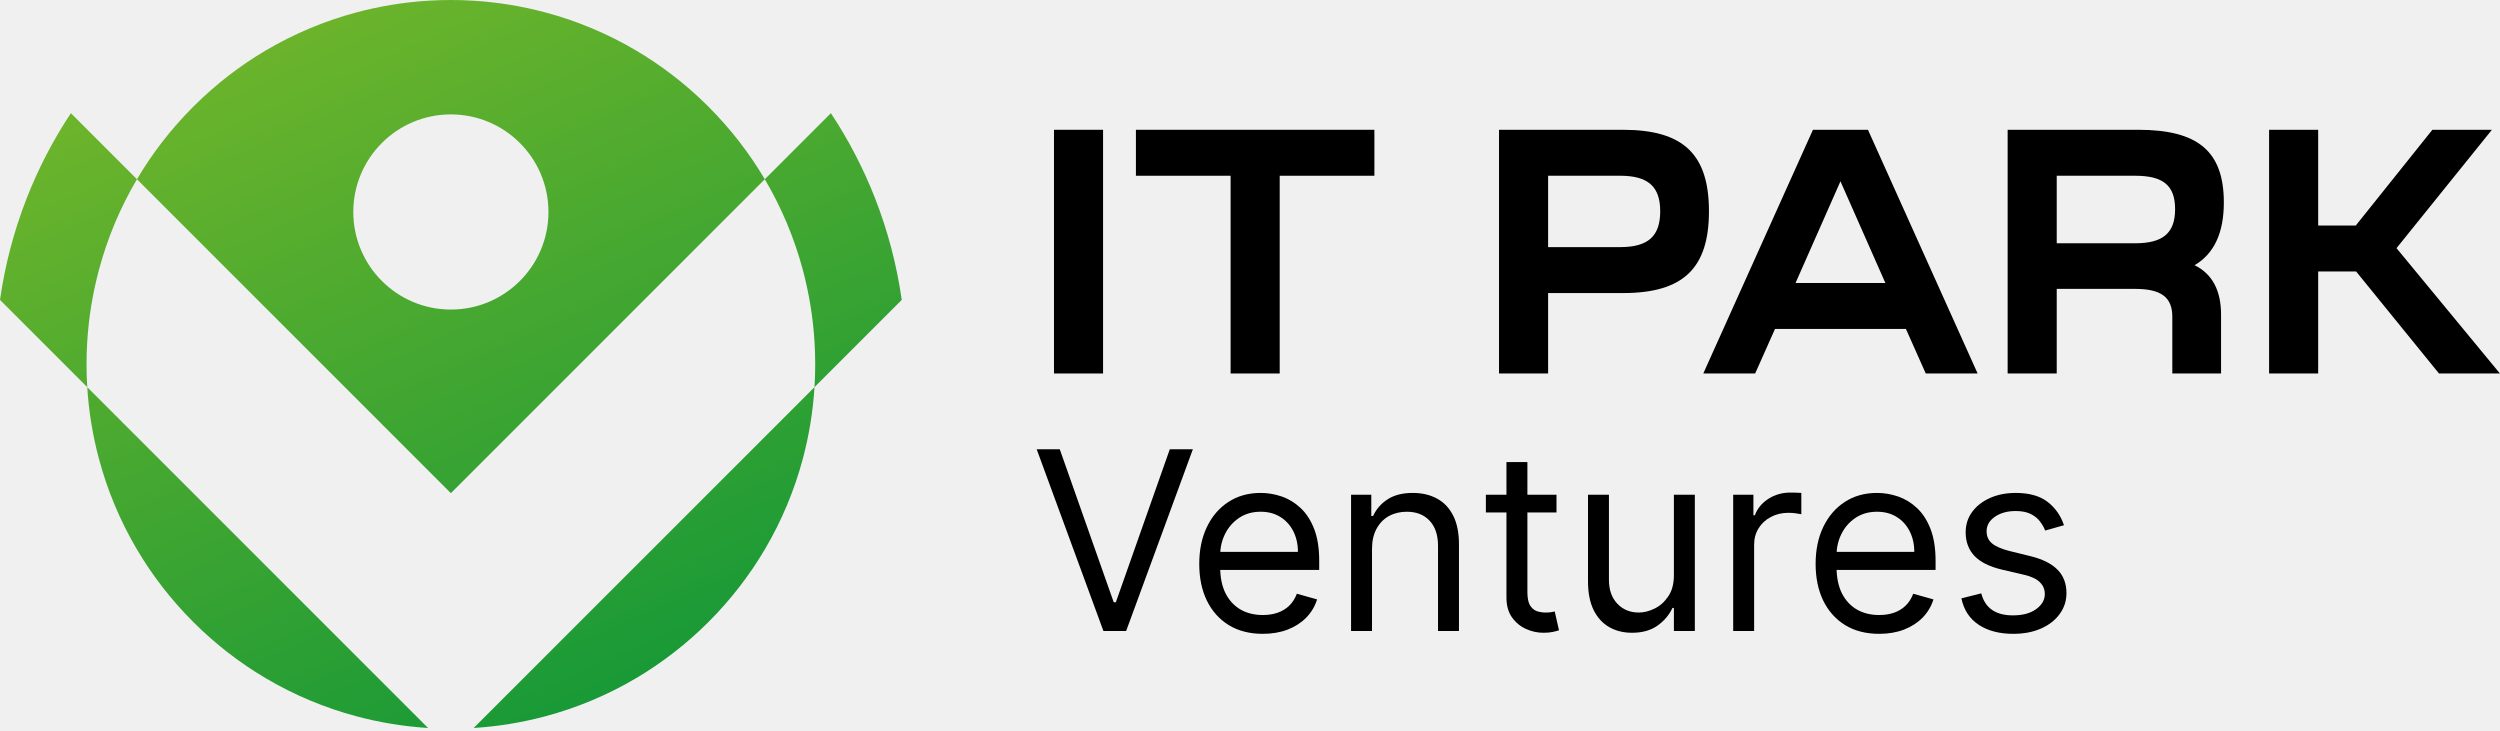
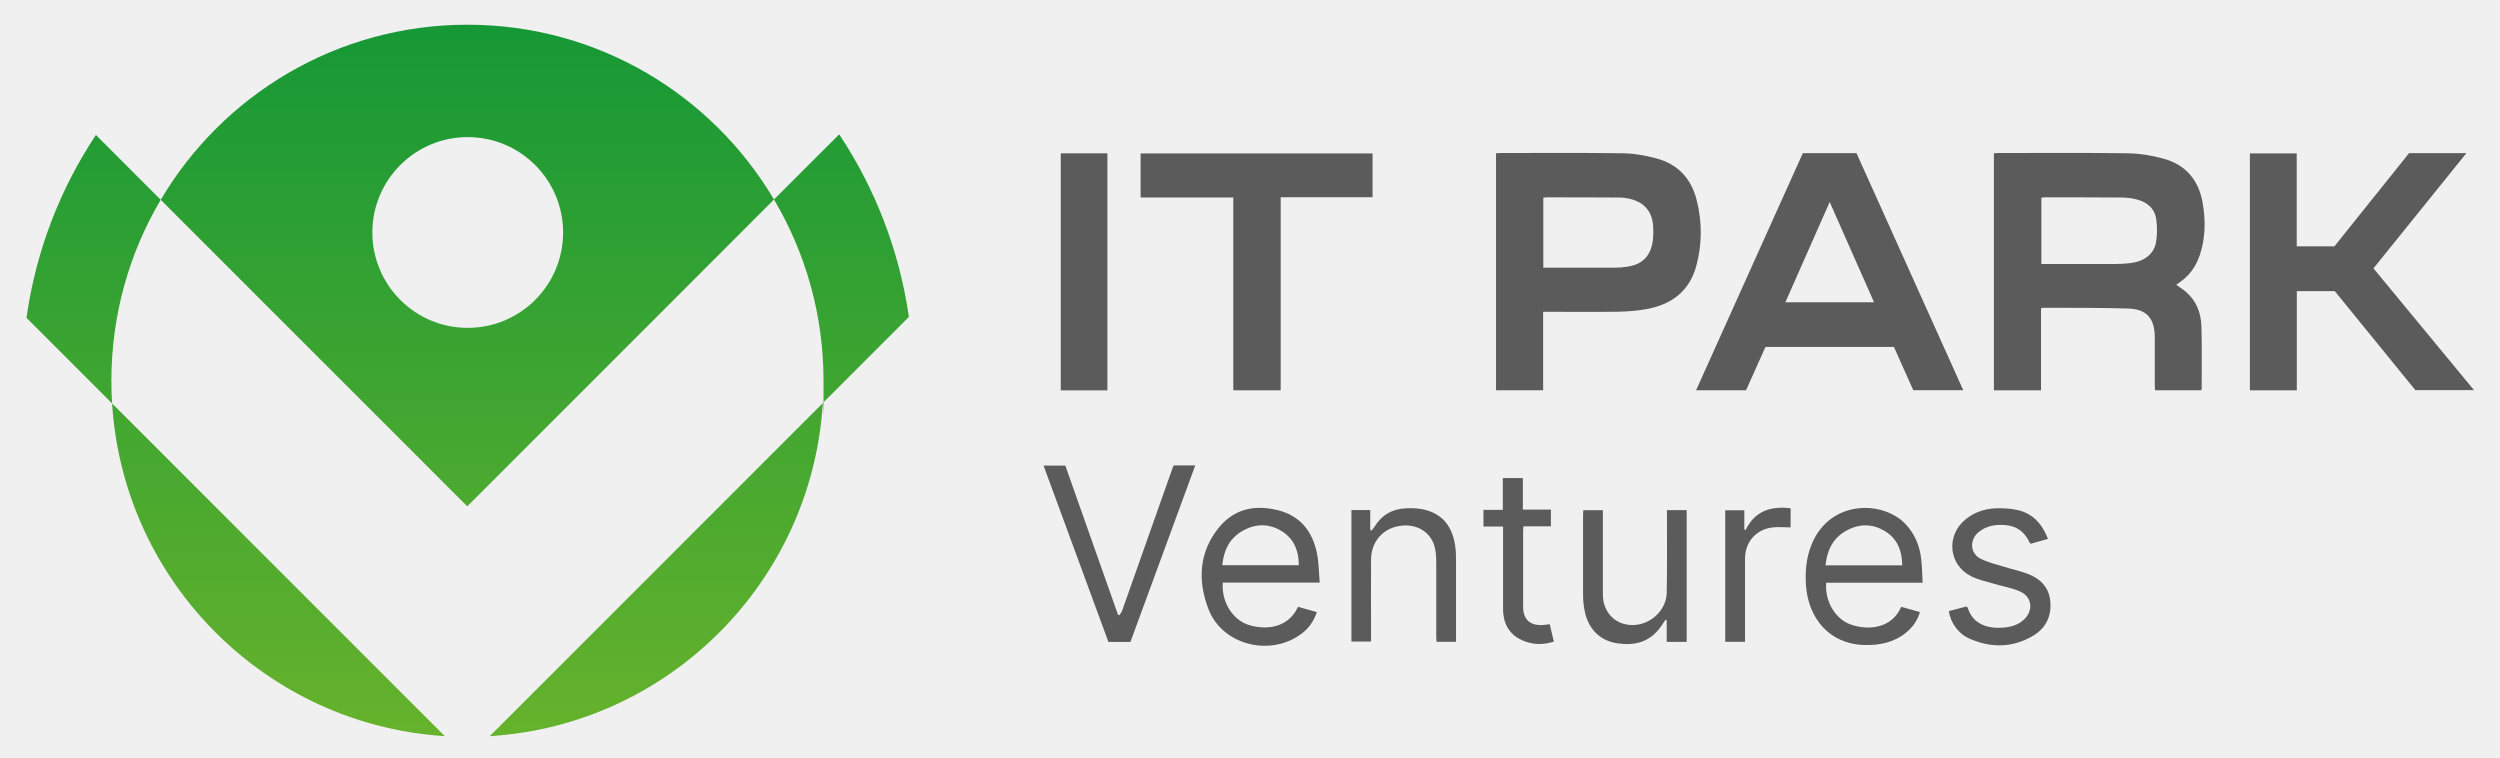
- <svg xmlns="http://www.w3.org/2000/svg" width="743" height="217" viewBox="0 0 743 217" fill="none">
-   <path d="M327.832 111H313.243V38.572H327.832V111Z" fill="black" />
-   <path d="M365.737 52.23H337.594V38.572H408.47V52.23H380.326V111H365.737V52.23Z" fill="black" />
-   <path d="M460.098 111H445.509V38.572H482.344C500.244 38.572 507.901 45.815 507.901 62.783C507.901 79.752 500.244 87.099 482.344 87.099H460.098V111ZM460.098 52.23V73.441H481.516C489.794 73.441 493.415 70.233 493.415 62.783C493.415 55.437 489.794 52.23 481.516 52.23H460.098Z" fill="black" />
-   <path d="M527.531 97.756L521.633 111H506.216L538.809 38.572H555.157L587.75 111H572.333L566.435 97.756H527.531ZM560.331 84.098L546.983 53.885L533.636 84.098H560.331Z" fill="black" />
-   <path d="M611.26 85.857V111H596.671V38.572H635.471C653.268 38.572 660.925 44.987 660.925 60.197C660.925 69.199 658.028 75.407 652.233 78.821C657.51 81.408 660.097 86.374 660.097 93.514V111H645.611V94.135C645.611 88.34 642.3 85.857 634.54 85.857H611.26ZM611.26 52.23V72.303H634.54C642.921 72.303 646.439 69.199 646.439 62.163C646.439 55.127 642.921 52.23 634.54 52.23H611.26Z" fill="black" />
-   <path d="M688.962 111H674.373V38.572H688.962V67.026H700.137L722.9 38.572H740.593L712.243 73.751L742.973 111H724.866L700.24 80.684H688.962V111Z" fill="black" />
-   <path d="M314.963 133.524L330.996 178.987H331.629L347.662 133.524H354.519L334.688 187.531H327.937L308.106 133.524H314.963Z" fill="black" />
-   <path d="M375.299 188.375C371.396 188.375 368.029 187.514 365.199 185.791C362.386 184.05 360.215 181.624 358.685 178.512C357.173 175.383 356.417 171.744 356.417 167.595C356.417 163.446 357.173 159.789 358.685 156.625C360.215 153.443 362.342 150.964 365.067 149.188C367.81 147.395 371.009 146.498 374.666 146.498C376.776 146.498 378.859 146.85 380.916 147.553C382.973 148.256 384.845 149.399 386.533 150.981C388.22 152.546 389.565 154.621 390.567 157.205C391.57 159.789 392.071 162.971 392.071 166.751V169.388H360.848V164.009H385.742C385.742 161.723 385.285 159.684 384.37 157.891C383.474 156.097 382.19 154.682 380.52 153.645C378.868 152.608 376.916 152.089 374.666 152.089C372.187 152.089 370.042 152.704 368.232 153.935C366.438 155.148 365.058 156.73 364.091 158.682C363.124 160.633 362.641 162.725 362.641 164.958V168.544C362.641 171.603 363.168 174.196 364.223 176.324C365.296 178.433 366.781 180.042 368.68 181.149C370.579 182.239 372.785 182.784 375.299 182.784C376.934 182.784 378.411 182.556 379.729 182.099C381.065 181.624 382.217 180.921 383.184 179.989C384.151 179.04 384.898 177.862 385.425 176.455L391.438 178.143C390.805 180.183 389.741 181.976 388.247 183.523C386.752 185.052 384.907 186.248 382.709 187.109C380.511 187.953 378.041 188.375 375.299 188.375Z" fill="black" />
-   <path d="M407.761 163.165V187.531H401.538V147.026H407.55V153.355H408.078C409.027 151.298 410.468 149.645 412.402 148.397C414.336 147.131 416.833 146.498 419.892 146.498C422.634 146.498 425.034 147.061 427.091 148.186C429.148 149.294 430.748 150.981 431.89 153.249C433.033 155.5 433.604 158.348 433.604 161.793V187.531H427.381V162.215C427.381 159.033 426.555 156.554 424.902 154.779C423.249 152.986 420.982 152.089 418.098 152.089C416.112 152.089 414.336 152.52 412.772 153.381C411.224 154.243 410.003 155.5 409.106 157.152C408.209 158.805 407.761 160.809 407.761 163.165Z" fill="black" />
-   <path d="M462.592 147.026V152.3H441.601V147.026H462.592ZM447.719 137.321H453.943V175.928C453.943 177.686 454.198 179.005 454.707 179.884C455.235 180.745 455.903 181.325 456.712 181.624C457.538 181.905 458.408 182.046 459.322 182.046C460.008 182.046 460.571 182.011 461.01 181.941C461.45 181.853 461.801 181.782 462.065 181.73L463.331 187.32C462.909 187.478 462.32 187.637 461.564 187.795C460.808 187.971 459.85 188.059 458.689 188.059C456.931 188.059 455.208 187.681 453.521 186.925C451.851 186.169 450.462 185.017 449.354 183.47C448.264 181.923 447.719 179.972 447.719 177.616V137.321Z" fill="black" />
-   <path d="M497.481 170.97V147.026H503.704V187.531H497.481V180.675H497.059C496.109 182.732 494.633 184.481 492.628 185.923C490.624 187.347 488.093 188.059 485.034 188.059C482.502 188.059 480.252 187.505 478.283 186.397C476.314 185.272 474.767 183.584 473.642 181.334C472.516 179.066 471.954 176.209 471.954 172.764V147.026H478.177V172.342C478.177 175.295 479.004 177.651 480.656 179.409C482.326 181.167 484.454 182.046 487.038 182.046C488.585 182.046 490.158 181.65 491.758 180.859C493.376 180.068 494.729 178.855 495.819 177.22C496.927 175.585 497.481 173.502 497.481 170.97Z" fill="black" />
-   <path d="M515.103 187.531V147.026H521.115V153.144H521.537C522.276 151.14 523.612 149.513 525.546 148.265C527.479 147.017 529.659 146.393 532.086 146.393C532.543 146.393 533.114 146.402 533.8 146.419C534.485 146.437 535.004 146.463 535.355 146.498V152.827C535.145 152.775 534.661 152.696 533.905 152.59C533.167 152.467 532.384 152.405 531.558 152.405C529.589 152.405 527.831 152.819 526.284 153.645C524.754 154.454 523.541 155.579 522.645 157.02C521.766 158.444 521.326 160.07 521.326 161.899V187.531H515.103Z" fill="black" />
-   <path d="M558.483 188.375C554.58 188.375 551.213 187.514 548.383 185.791C545.57 184.05 543.399 181.624 541.869 178.512C540.357 175.383 539.601 171.744 539.601 167.595C539.601 163.446 540.357 159.789 541.869 156.625C543.399 153.443 545.526 150.964 548.251 149.188C550.993 147.395 554.193 146.498 557.85 146.498C559.959 146.498 562.043 146.85 564.099 147.553C566.156 148.256 568.029 149.399 569.716 150.981C571.404 152.546 572.749 154.621 573.751 157.205C574.753 159.789 575.254 162.971 575.254 166.751V169.388H544.031V164.009H568.925C568.925 161.723 568.468 159.684 567.554 157.891C566.657 156.097 565.374 154.682 563.704 153.645C562.051 152.608 560.1 152.089 557.85 152.089C555.371 152.089 553.226 152.704 551.415 153.935C549.622 155.148 548.242 156.73 547.275 158.682C546.308 160.633 545.825 162.725 545.825 164.958V168.544C545.825 171.603 546.352 174.196 547.407 176.324C548.479 178.433 549.965 180.042 551.863 181.149C553.762 182.239 555.969 182.784 558.483 182.784C560.118 182.784 561.594 182.556 562.913 182.099C564.249 181.624 565.4 180.921 566.367 179.989C567.334 179.04 568.081 177.862 568.609 176.455L574.621 178.143C573.988 180.183 572.925 181.976 571.431 183.523C569.936 185.052 568.09 186.248 565.893 187.109C563.695 187.953 561.225 188.375 558.483 188.375Z" fill="black" />
-   <path d="M613.413 156.097L607.822 157.68C607.47 156.748 606.952 155.842 606.266 154.963C605.598 154.067 604.684 153.328 603.524 152.748C602.363 152.168 600.878 151.878 599.067 151.878C596.588 151.878 594.522 152.449 592.87 153.592C591.235 154.717 590.417 156.15 590.417 157.891C590.417 159.438 590.98 160.659 592.105 161.556C593.23 162.453 594.988 163.2 597.379 163.798L603.392 165.274C607.013 166.153 609.712 167.498 611.488 169.309C613.263 171.102 614.151 173.414 614.151 176.244C614.151 178.565 613.483 180.64 612.147 182.468C610.828 184.296 608.982 185.738 606.609 186.793C604.236 187.848 601.475 188.375 598.329 188.375C594.197 188.375 590.778 187.478 588.07 185.685C585.363 183.892 583.649 181.272 582.928 177.827L588.835 176.35C589.398 178.53 590.461 180.165 592.026 181.255C593.608 182.345 595.674 182.89 598.223 182.89C601.124 182.89 603.427 182.275 605.132 181.044C606.855 179.796 607.717 178.301 607.717 176.561C607.717 175.155 607.224 173.977 606.24 173.027C605.255 172.06 603.743 171.34 601.704 170.865L594.953 169.283C591.244 168.404 588.519 167.041 586.778 165.195C585.055 163.332 584.194 161.002 584.194 158.207C584.194 155.922 584.836 153.9 586.119 152.142C587.42 150.384 589.187 149.004 591.419 148.002C593.67 146.999 596.219 146.498 599.067 146.498C603.075 146.498 606.222 147.377 608.508 149.135C610.811 150.894 612.446 153.214 613.413 156.097Z" fill="black" />
-   <path d="M268 89.135L267.991 89.141L242.071 115.062C242.352 110.548 242.352 106.017 242.071 101.503C241.626 94.34 240.469 87.218 238.607 80.242C236.111 70.89 232.34 61.808 227.298 53.271L246.935 33.632C252.243 41.641 256.605 50.089 260.028 58.821C263.876 68.641 266.534 78.819 268 89.135Z" fill="url(#paint0_linear_245_39)" />
-   <path d="M40.702 53.271C35.66 61.811 31.89 70.893 29.393 80.245C27.531 87.218 26.374 94.343 25.929 101.503C25.645 106.017 25.645 110.548 25.929 115.064L0 89.135C1.466 78.822 4.124 68.644 7.972 58.824C11.392 50.089 15.757 41.641 21.066 33.632L40.702 53.271Z" fill="url(#paint1_linear_245_39)" />
-   <path d="M242.071 115.064C241.626 122.227 240.469 129.349 238.607 136.325C236.11 145.677 232.34 154.756 227.298 163.296C222.753 170.989 217.177 178.241 210.566 184.849C203.954 191.461 196.703 197.036 189.009 201.579C180.473 206.624 171.39 210.394 162.041 212.891C155.065 214.753 147.94 215.91 140.778 216.354L191.291 165.841C191.337 165.798 191.38 165.755 191.426 165.709C191.472 165.663 191.515 165.62 191.558 165.575L242.071 115.064Z" fill="url(#paint2_linear_245_39)" />
-   <path d="M127.219 216.354C120.06 215.91 112.935 214.753 105.962 212.891C96.61 210.394 87.528 206.624 78.988 201.579C71.297 197.036 64.043 191.461 57.434 184.852H57.431C50.823 178.244 45.245 170.992 40.702 163.299C35.66 154.759 31.89 145.677 29.393 136.325C27.531 129.352 26.374 122.227 25.929 115.067L127.219 216.357V216.354Z" fill="url(#paint3_linear_245_39)" />
-   <path fill-rule="evenodd" clip-rule="evenodd" d="M227.298 53.271C222.753 45.578 217.177 38.327 210.569 31.718L210.566 31.715C210.359 31.509 210.152 31.302 209.946 31.098C203.504 24.759 196.465 19.387 189.012 14.986C180.473 9.944 171.393 6.173 162.041 3.677C155.065 1.814 147.943 0.658 140.781 0.213C136.264 -0.071 131.733 -0.071 127.219 0.213C120.06 0.658 112.935 1.814 105.962 3.677C96.61 6.173 87.525 9.944 78.985 14.986C71.389 19.471 64.224 24.966 57.681 31.468L57.434 31.718L57.185 31.965C50.682 38.507 45.187 45.675 40.702 53.271L134 146.567L227.298 53.271ZM134 92C150.016 92 163 79.016 163 63C163 46.984 150.016 34 134 34C117.984 34 105 46.984 105 63C105 79.016 117.984 92 134 92Z" fill="url(#paint4_linear_245_39)" />
+ <svg xmlns="http://www.w3.org/2000/svg" width="508" height="154" viewBox="29.00 47.00 169.50 51.50">
+   <g clip-path="url(#clip0_11_2114)">
+     <path d="M176.698 66.356C176.941 66.532 177.166 66.672 177.361 66.843C178.066 67.451 178.372 68.267 178.402 69.161C178.444 70.579 178.413 71.997 178.42 73.415C178.42 73.446 178.408 73.47 178.395 73.519H175.25C175.25 73.409 175.237 73.3 175.232 73.196C175.232 72.095 175.232 70.987 175.232 69.886C175.225 68.662 174.695 68.017 173.478 67.969C171.537 67.902 169.59 67.926 167.643 67.914C167.611 67.914 167.588 67.932 167.502 67.957V73.525H164.301V57.416C164.399 57.416 164.496 57.398 164.593 57.398C167.52 57.398 170.454 57.374 173.381 57.416C174.191 57.428 175.018 57.562 175.803 57.775C177.324 58.183 178.22 59.23 178.486 60.782C178.694 61.974 178.681 63.161 178.298 64.317C178.036 65.109 177.574 65.76 176.868 66.222C176.82 66.252 176.771 66.295 176.698 66.35V66.356ZM167.527 64.938H167.91C169.469 64.938 171.026 64.938 172.589 64.938C172.925 64.938 173.26 64.914 173.588 64.877C174.501 64.768 175.158 64.281 175.31 63.496C175.402 63.003 175.402 62.467 175.341 61.968C175.255 61.189 174.738 60.733 173.996 60.55C173.691 60.477 173.381 60.429 173.07 60.423C171.312 60.41 169.547 60.41 167.783 60.41C167.704 60.41 167.624 60.423 167.527 60.429V64.944V64.938Z" fill="#5B5B5B" />
+     <path d="M148.774 70.581C148.336 71.56 147.897 72.534 147.459 73.52H144.062C146.485 68.134 148.901 62.779 151.317 57.405H154.962C157.378 62.761 159.788 68.122 162.217 73.514H158.821C158.388 72.54 157.945 71.56 157.505 70.575H148.767L148.774 70.581ZM156.155 67.538C155.15 65.268 154.165 63.041 153.142 60.728C152.12 63.041 151.134 65.274 150.131 67.538H156.149H156.155Z" fill="#5B5B5B" />
+     <path d="M133.67 68.194V73.519H130.469V57.416C130.572 57.41 130.669 57.398 130.773 57.398C133.542 57.398 136.311 57.374 139.074 57.416C139.865 57.428 140.668 57.568 141.429 57.781C142.847 58.177 143.742 59.157 144.1 60.587C144.477 62.066 144.477 63.557 144.088 65.029C143.638 66.758 142.427 67.683 140.723 67.999C140.09 68.115 139.439 68.169 138.794 68.182C137.224 68.206 135.653 68.188 134.077 68.188H133.663L133.67 68.194ZM133.682 65.188C133.81 65.188 133.901 65.188 133.992 65.188C135.52 65.188 137.053 65.188 138.581 65.188C138.854 65.188 139.128 65.163 139.396 65.121C140.37 64.975 140.924 64.451 141.1 63.496C141.161 63.161 141.161 62.814 141.149 62.467C141.118 61.402 140.552 60.727 139.518 60.502C139.293 60.453 139.055 60.423 138.824 60.423C137.193 60.41 135.562 60.416 133.931 60.41C133.852 60.41 133.779 60.429 133.682 60.435V65.188Z" fill="#5B5B5B" />
+     <path d="M192.515 57.404H196.41C194.292 60.027 192.211 62.613 190.093 65.236C192.363 67.981 194.627 70.731 196.927 73.512H192.941C191.133 71.285 189.29 69.027 187.464 66.782H184.884V73.525H181.695V57.422H184.878V63.739H187.439C189.12 61.645 190.817 59.522 192.515 57.404Z" fill="#5B5B5B" />
+     <path d="M122.078 60.402H115.834V73.522H112.615V60.42H106.316V57.426H122.078V60.408V60.402Z" fill="#5B5B5B" />
+     <path d="M104.06 73.527H100.89V57.419H104.06V73.527Z" fill="#5B5B5B" />
+     <path d="M159.464 86.6H152.904C152.801 87.793 153.476 89.096 154.669 89.473C155.77 89.82 157.347 89.735 158.003 88.238C158.418 88.353 158.838 88.469 159.276 88.591C159.094 89.193 158.765 89.643 158.314 90.002C157.493 90.666 156.525 90.854 155.496 90.83C153.075 90.763 151.723 88.974 151.541 86.899C151.455 85.895 151.535 84.921 151.918 83.984C153.166 80.941 156.787 80.984 158.32 82.639C158.935 83.302 159.258 84.099 159.36 84.982C159.421 85.499 159.428 86.028 159.458 86.6H159.464ZM152.862 85.414H158.071C158.059 84.458 157.767 83.655 156.957 83.132C156.068 82.56 155.126 82.566 154.225 83.089C153.354 83.588 152.959 84.404 152.862 85.414Z" fill="#5B5B5B" />
+     <path d="M117.014 88.237C117.44 88.358 117.854 88.474 118.292 88.596C118.061 89.302 117.647 89.813 117.063 90.196C114.927 91.614 111.829 90.75 110.929 88.395C110.18 86.441 110.277 84.494 111.665 82.814C112.718 81.543 114.154 81.281 115.694 81.683C117.178 82.066 118 83.131 118.298 84.585C118.426 85.224 118.426 85.888 118.487 86.588H111.902C111.799 87.945 112.602 89.125 113.643 89.46C114.726 89.807 116.327 89.752 117.014 88.231V88.237ZM117.069 85.407C117.057 84.451 116.765 83.648 115.955 83.125C115.079 82.559 114.148 82.565 113.253 83.07C112.365 83.569 111.963 84.391 111.866 85.407H117.069Z" fill="#5B5B5B" />
+     <path d="M105.625 90.62H104.128C102.667 86.646 101.2 82.654 99.722 78.638H101.2C102.387 81.997 103.586 85.386 104.779 88.77C104.815 88.782 104.846 88.794 104.882 88.8C104.937 88.709 105.016 88.618 105.053 88.52C105.594 87.005 106.124 85.49 106.659 83.975C107.268 82.259 107.87 80.542 108.479 78.832C108.503 78.765 108.528 78.698 108.558 78.626H110.031C108.558 82.636 107.091 86.628 105.625 90.62Z" fill="#5B5B5B" />
+     <path d="M143.417 90.615H142.067V89.143C142.036 89.137 142.012 89.131 141.981 89.118C141.927 89.204 141.866 89.289 141.811 89.374C140.996 90.67 139.9 90.889 138.701 90.713C137.472 90.53 136.681 89.672 136.468 88.394C136.413 88.078 136.383 87.749 136.383 87.427C136.377 85.613 136.383 83.8 136.383 81.992C136.383 81.895 136.395 81.791 136.401 81.67H137.728C137.728 81.785 137.728 81.901 137.728 82.016C137.728 83.812 137.728 85.601 137.728 87.396C137.728 88.388 138.306 89.173 139.182 89.404C140.557 89.77 142.042 88.698 142.067 87.268C142.103 85.528 142.079 83.787 142.085 82.041C142.085 81.919 142.085 81.804 142.085 81.664H143.424V90.609L143.417 90.615Z" fill="#5B5B5B" />
+     <path d="M127.745 90.614H126.431C126.419 90.468 126.406 90.34 126.406 90.213C126.406 88.539 126.406 86.872 126.406 85.198C126.406 84.857 126.382 84.504 126.303 84.176C126.011 83.038 124.873 82.466 123.625 82.8C122.633 83.074 121.988 83.926 121.976 85.016C121.964 86.744 121.976 88.478 121.976 90.206C121.976 90.328 121.976 90.45 121.976 90.596H120.643V81.662H121.921V83.019L122.012 83.05C122.073 82.971 122.146 82.904 122.195 82.819C122.682 82.003 123.412 81.583 124.343 81.541C124.812 81.516 125.305 81.541 125.755 81.674C126.942 82.015 127.514 82.898 127.69 84.072C127.745 84.419 127.751 84.778 127.751 85.131C127.757 86.829 127.751 88.533 127.751 90.231C127.751 91.929 127.751 90.468 127.751 90.608L127.745 90.614Z" fill="#5B5B5B" />
+     <path d="M161.244 88.522C161.639 88.419 162.034 88.315 162.442 88.212C162.472 88.248 162.508 88.273 162.521 88.303C162.874 89.435 163.903 89.739 164.956 89.648C165.455 89.605 165.929 89.472 166.318 89.125C166.994 88.522 166.915 87.573 166.093 87.202C165.533 86.946 164.901 86.849 164.298 86.666C163.774 86.508 163.227 86.398 162.746 86.155C161.219 85.376 161.036 83.404 162.356 82.309C162.948 81.816 163.647 81.579 164.396 81.542C164.906 81.524 165.436 81.548 165.929 81.664C166.957 81.901 167.584 82.613 167.974 83.617C167.566 83.733 167.182 83.843 166.793 83.952C166.744 83.885 166.708 83.836 166.683 83.781C166.361 83.136 165.85 82.753 165.12 82.686C164.432 82.619 163.781 82.716 163.239 83.179C162.637 83.696 162.68 84.603 163.386 84.962C163.896 85.224 164.48 85.352 165.04 85.528C165.57 85.692 166.118 85.808 166.635 86.009C167.475 86.338 168.047 86.922 168.132 87.865C168.23 88.906 167.803 89.721 166.915 90.232C165.539 91.023 164.091 91.035 162.655 90.403C161.864 90.056 161.353 89.313 161.237 88.516L161.244 88.522Z" fill="#5B5B5B" />
+     <path d="M130.941 82.778H129.614V81.646H130.929V79.485H132.292V81.627H134.197V82.766H132.328C132.322 82.899 132.31 82.997 132.31 83.094C132.31 84.786 132.31 86.478 132.31 88.17C132.31 88.291 132.31 88.413 132.328 88.535C132.438 89.198 132.907 89.527 133.661 89.472C133.801 89.46 133.941 89.442 134.118 89.417C134.209 89.807 134.3 90.184 134.398 90.598C133.716 90.817 133.053 90.823 132.402 90.573C131.428 90.202 130.947 89.466 130.947 88.352C130.947 86.63 130.947 84.908 130.947 83.185V82.772L130.941 82.778Z" fill="#5B5B5B" />
+     <path d="M150.488 81.547V82.837C150.055 82.837 149.641 82.794 149.24 82.843C148.126 82.983 147.389 83.841 147.389 84.961C147.389 86.719 147.389 88.484 147.389 90.243C147.389 90.359 147.389 90.48 147.389 90.614H146.045V81.675H147.341V82.971C147.366 82.989 147.389 83.007 147.42 83.026C148.06 81.717 149.142 81.37 150.493 81.541L150.488 81.547Z" fill="#5B5B5B" />
+     <path d="M60.574 48.679C51.701 48.679 43.942 53.456 39.73 60.577L60.561 81.407L81.404 60.558C77.193 53.444 69.44 48.679 60.574 48.679ZM60.592 69.279C57.014 69.279 54.111 66.376 54.111 62.798C54.111 59.219 57.014 56.317 60.592 56.317C64.17 56.317 67.073 59.219 67.073 62.798C67.073 66.376 64.17 69.279 60.592 69.279ZM39.73 60.577L35.325 56.171C32.896 59.834 31.247 64.051 30.608 68.597L36.426 74.415C36.395 73.904 36.377 73.393 36.377 72.876C36.377 68.384 37.6 64.179 39.73 60.577ZM51.987 89.976L36.426 74.415C37.187 86.55 46.893 96.256 59.034 97.023L51.987 89.976ZM62.083 97.023C62.083 97.023 62.095 97.023 62.101 97.023C74.254 96.269 83.973 86.538 84.721 74.391L62.083 97.029V97.023ZM90.57 68.536C89.918 63.997 88.263 59.785 85.835 56.128L81.404 60.558C83.541 64.167 84.77 68.378 84.77 72.876C84.77 77.373 84.752 73.886 84.721 74.385L90.57 68.536Z" fill="url(#paint0_linear_11_2114)" />
+   </g>
  <defs>
-     <linearGradient id="paint0_linear_245_39" x1="0" y1="0" x2="123.727" y2="279.929" gradientUnits="userSpaceOnUse">
-       <stop stop-color="#7CB929" />
-       <stop offset="1" stop-color="#089439" />
+     <linearGradient id="paint0_linear_11_2114" x1="60.586" y1="48.679" x2="60.586" y2="97.023" gradientUnits="userSpaceOnUse">
+       <stop stop-color="#169836" />
+       <stop offset="1" stop-color="#66B22C" />
    </linearGradient>
-     <linearGradient id="paint1_linear_245_39" x1="0" y1="0" x2="123.727" y2="279.929" gradientUnits="userSpaceOnUse">
-       <stop stop-color="#7CB929" />
-       <stop offset="1" stop-color="#089439" />
-     </linearGradient>
-     <linearGradient id="paint2_linear_245_39" x1="0" y1="0" x2="123.727" y2="279.929" gradientUnits="userSpaceOnUse">
-       <stop stop-color="#7CB929" />
-       <stop offset="1" stop-color="#089439" />
-     </linearGradient>
-     <linearGradient id="paint3_linear_245_39" x1="0" y1="0" x2="123.727" y2="279.929" gradientUnits="userSpaceOnUse">
-       <stop stop-color="#7CB929" />
-       <stop offset="1" stop-color="#089439" />
-     </linearGradient>
-     <linearGradient id="paint4_linear_245_39" x1="0" y1="0" x2="123.727" y2="279.929" gradientUnits="userSpaceOnUse">
-       <stop stop-color="#7CB929" />
-       <stop offset="1" stop-color="#089439" />
-     </linearGradient>
+     <clipPath id="clip0_11_2114">
+       <rect width="166.348" height="48.429" fill="white" transform="translate(30.6082 48.6792)" />
+     </clipPath>
  </defs>
</svg>
